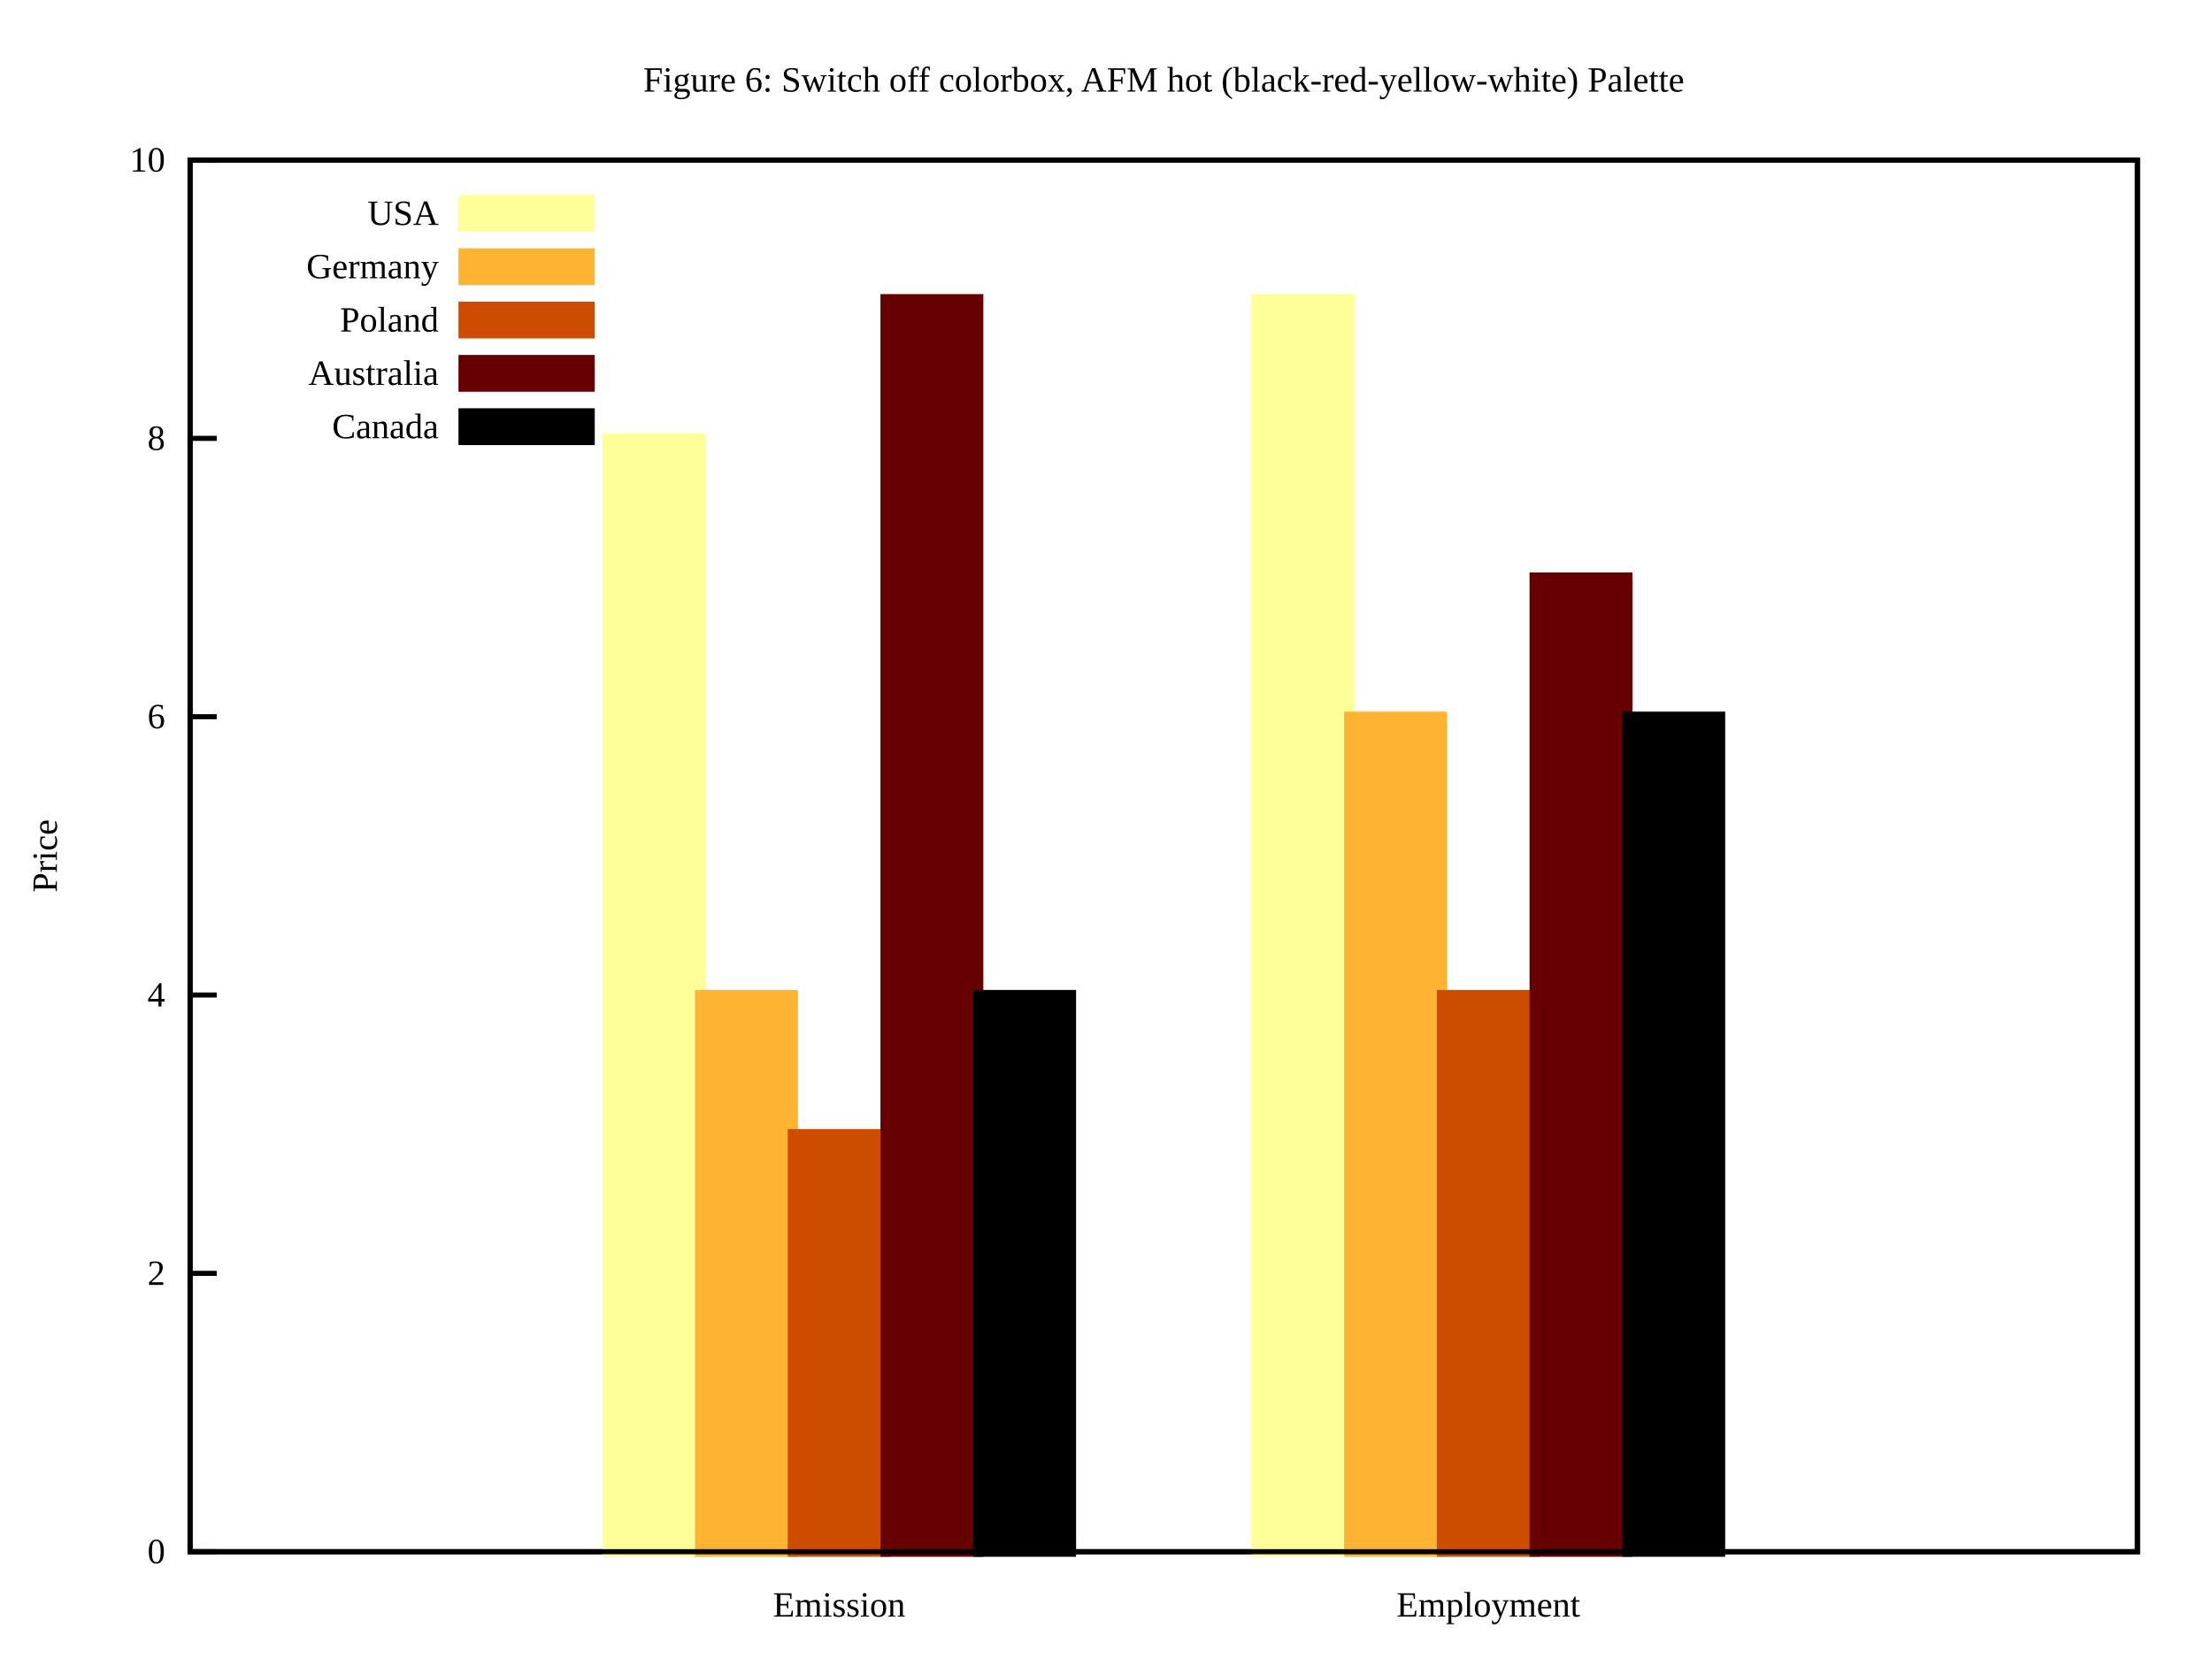
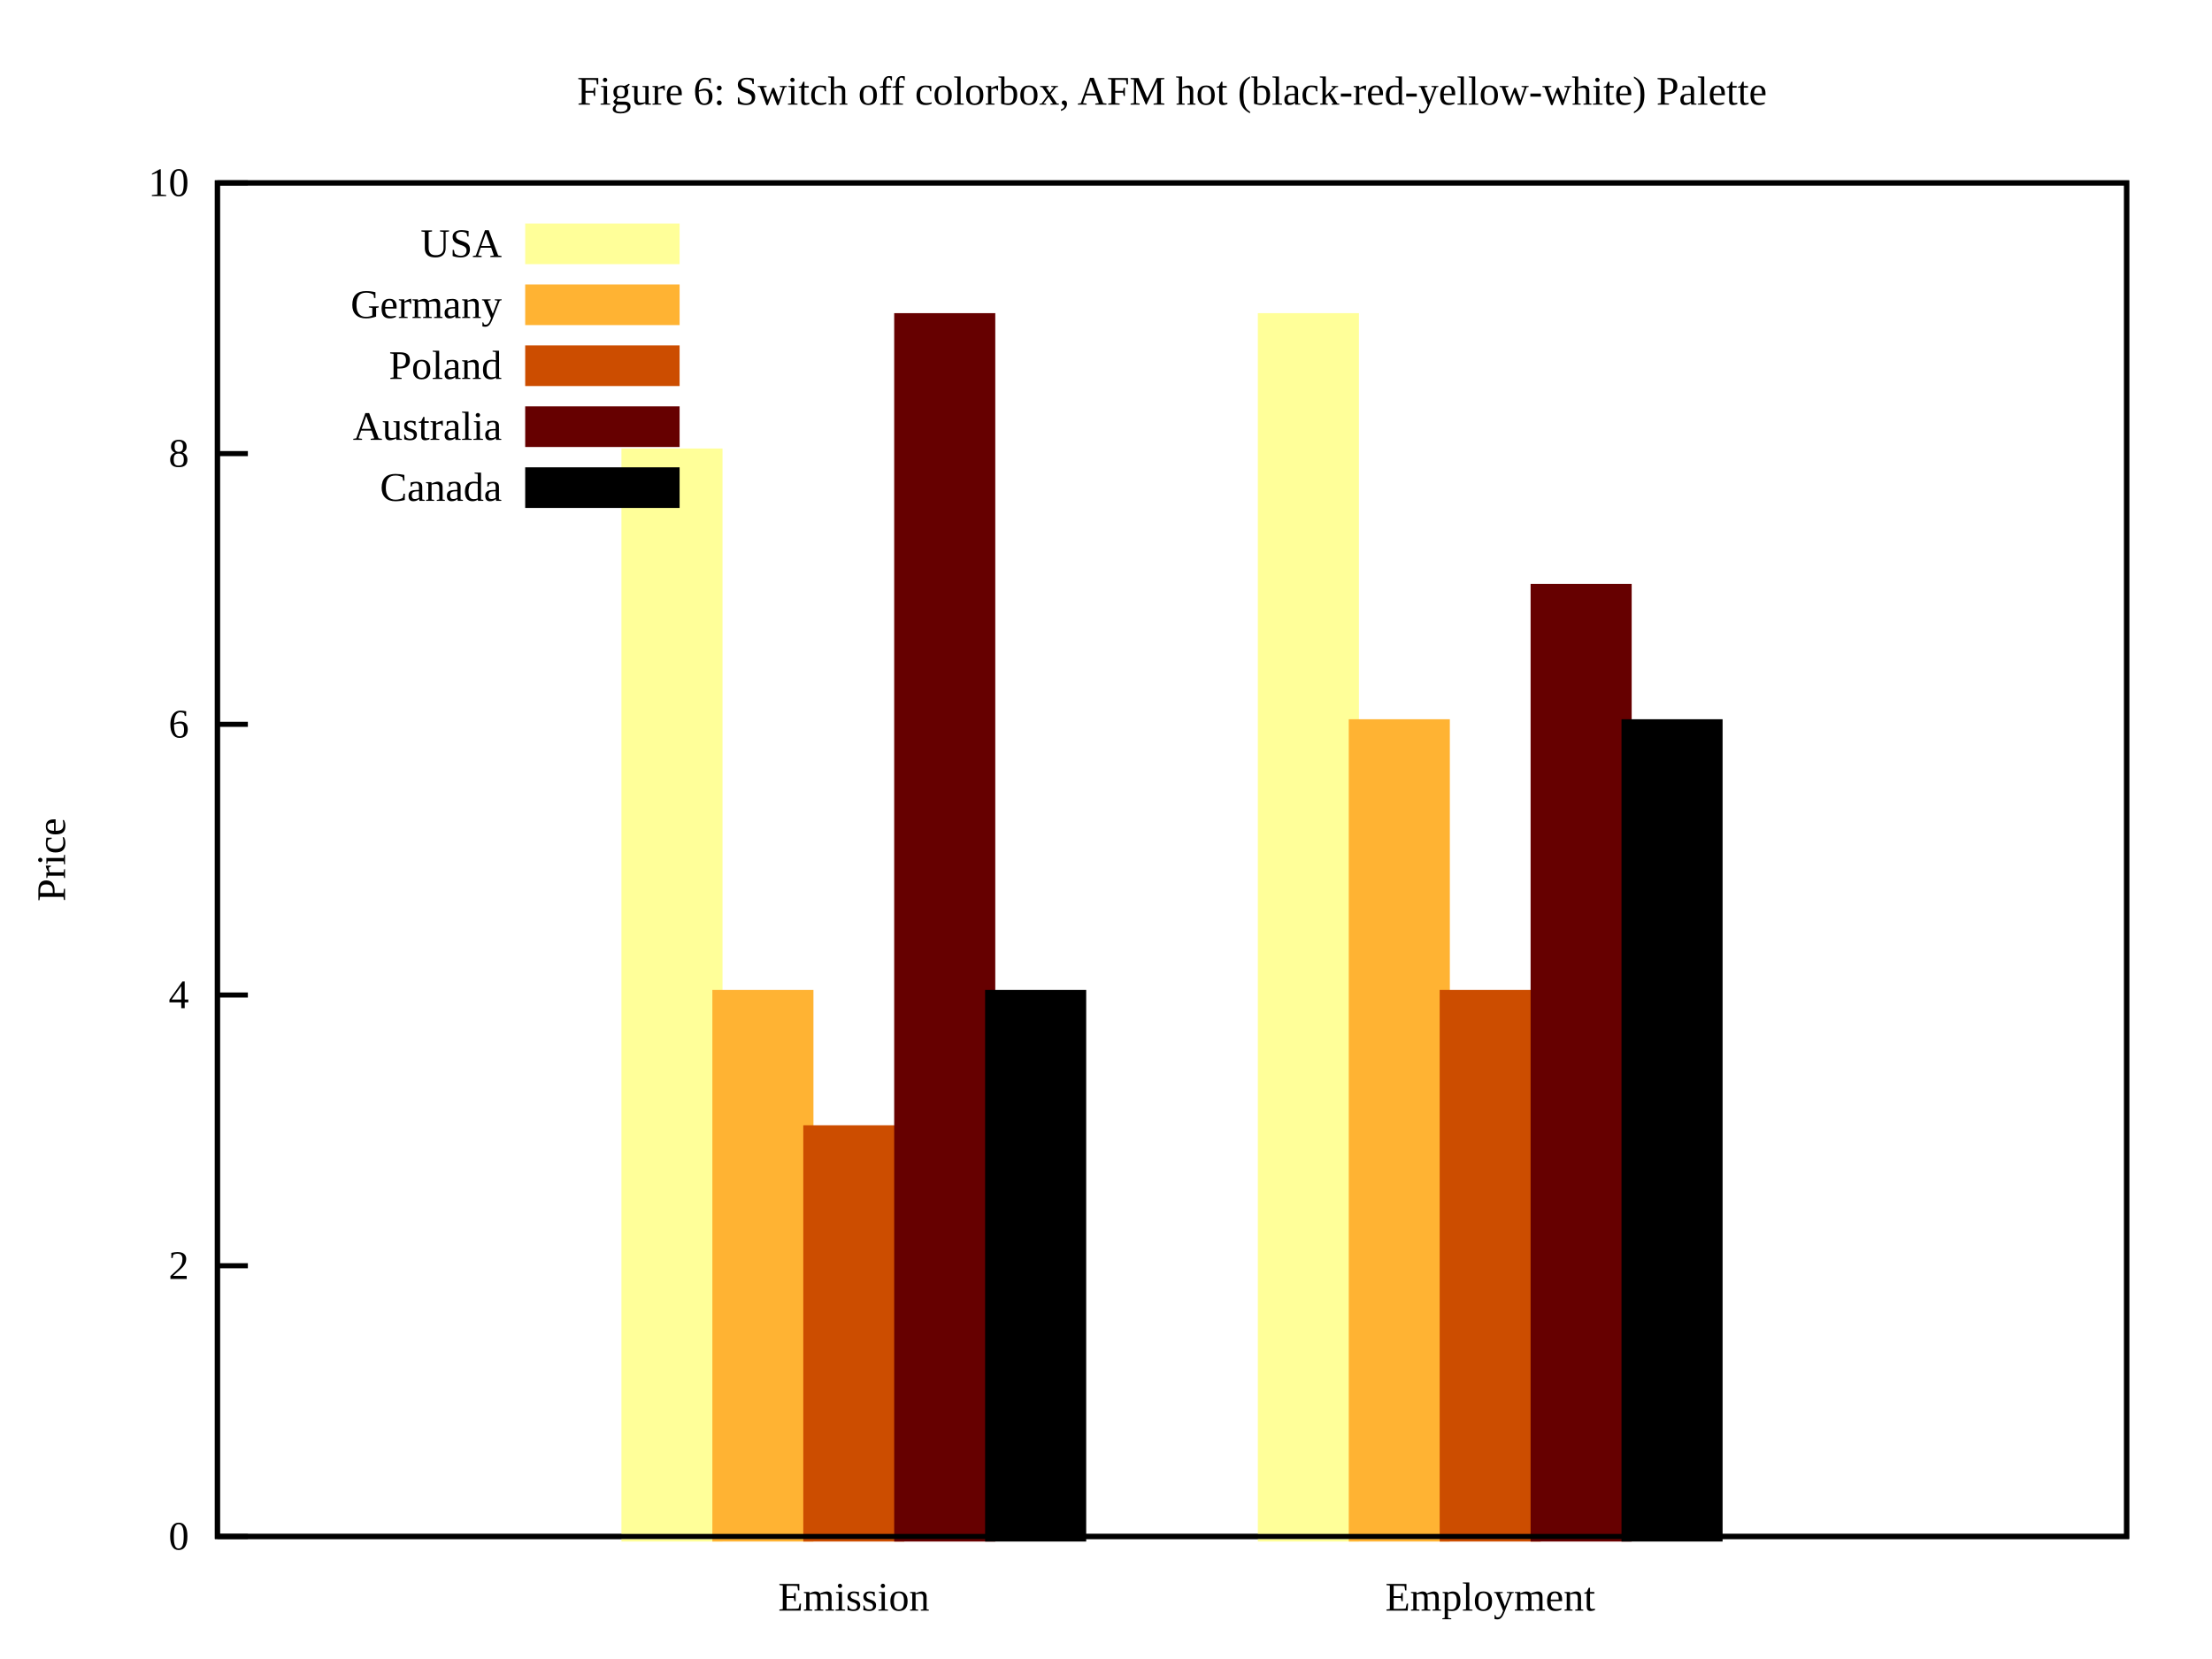
<svg xmlns="http://www.w3.org/2000/svg" xmlns:xlink="http://www.w3.org/1999/xlink" width="871" height="653" viewBox="0 0 871 653">
  <g id="gnuplot_canvas">
    <rect x="0" y="0" width="871" height="653" fill="none" />
    <defs>
      <circle id="gpDot" r="0.5" stroke-width="0.5" stroke="currentColor" />
-       <path id="gpPt0" stroke-width="0.190" stroke="currentColor" d="M-1,0 h2 M0,-1 v2" />
-       <path id="gpPt1" stroke-width="0.190" stroke="currentColor" d="M-1,-1 L1,1 M1,-1 L-1,1" />
-       <path id="gpPt2" stroke-width="0.190" stroke="currentColor" d="M-1,0 L1,0 M0,-1 L0,1 M-1,-1 L1,1 M-1,1 L1,-1" />
-       <rect id="gpPt3" stroke-width="0.190" stroke="currentColor" x="-1" y="-1" width="2" height="2" />
-       <rect id="gpPt4" stroke-width="0.190" stroke="currentColor" fill="currentColor" x="-1" y="-1" width="2" height="2" />
-       <circle id="gpPt5" stroke-width="0.190" stroke="currentColor" cx="0" cy="0" r="1" />
+       <path id="gpPt0" stroke-width="0.167" stroke="currentColor" d="M-1,0 h2 M0,-1 v2" />
+       <path id="gpPt1" stroke-width="0.167" stroke="currentColor" d="M-1,-1 L1,1 M1,-1 L-1,1" />
+       <path id="gpPt2" stroke-width="0.167" stroke="currentColor" d="M-1,0 L1,0 M0,-1 L0,1 M-1,-1 L1,1 M-1,1 L1,-1" />
+       <rect id="gpPt3" stroke-width="0.167" stroke="currentColor" x="-1" y="-1" width="2" height="2" />
+       <rect id="gpPt4" stroke-width="0.167" stroke="currentColor" fill="currentColor" x="-1" y="-1" width="2" height="2" />
+       <circle id="gpPt5" stroke-width="0.167" stroke="currentColor" cx="0" cy="0" r="1" />
      <use xlink:href="#gpPt5" id="gpPt6" fill="currentColor" stroke="none" />
-       <path id="gpPt7" stroke-width="0.190" stroke="currentColor" d="M0,-1.33 L-1.33,0.67 L1.33,0.67 z" />
+       <path id="gpPt7" stroke-width="0.167" stroke="currentColor" d="M0,-1.33 L-1.33,0.67 L1.33,0.67 z" />
      <use xlink:href="#gpPt7" id="gpPt8" fill="currentColor" stroke="none" />
      <use xlink:href="#gpPt7" id="gpPt9" stroke="currentColor" transform="rotate(180)" />
      <use xlink:href="#gpPt9" id="gpPt10" fill="currentColor" stroke="none" />
      <use xlink:href="#gpPt3" id="gpPt11" stroke="currentColor" transform="rotate(45)" />
      <use xlink:href="#gpPt11" id="gpPt12" fill="currentColor" stroke="none" />
-       <path id="gpPt13" stroke-width="0.190" stroke="currentColor" d="M0,1.330 L1.265,0.411 L0.782,-1.067 L-0.782,-1.076 L-1.265,0.411 z" />
+       <path id="gpPt13" stroke-width="0.167" stroke="currentColor" d="M0,1.330 L1.265,0.411 L0.782,-1.067 L-0.782,-1.076 L-1.265,0.411 z" />
      <use xlink:href="#gpPt13" id="gpPt14" fill="currentColor" stroke="none" />
      <filter id="textbox" filterUnits="objectBoundingBox" x="0" y="0" height="1" width="1">
        <feFlood flood-color="white" flood-opacity="1" result="bgnd" />
        <feComposite in="SourceGraphic" in2="bgnd" operator="atop" />
      </filter>
      <filter id="greybox" filterUnits="objectBoundingBox" x="0" y="0" height="1" width="1">
        <feFlood flood-color="lightgrey" flood-opacity="1" result="grey" />
        <feComposite in="SourceGraphic" in2="grey" operator="atop" />
      </filter>
    </defs>
    <g fill="none" color="white" stroke="currentColor" stroke-width="2.00" stroke-linecap="butt" stroke-linejoin="miter">
</g>
    <g fill="none" color="black" stroke="currentColor" stroke-width="2.00" stroke-linecap="butt" stroke-linejoin="miter">
-       <path stroke="black" d="M74.84,611.00 L85.34,611.00  " />
-       <g transform="translate(65.05,615.55)" stroke="none" fill="black" font-family="Times New Roman" font-size="14.00" text-anchor="end">
+       <path stroke="black" d="M85.60,605.00 L97.60,605.00  " />
+       <g transform="translate(74.40,610.20)" stroke="none" fill="black" font-family="Times New Roman" font-size="16.00" text-anchor="end">
        <text>
          <tspan font-family="Times New Roman"> 0</tspan>
        </text>
      </g>
    </g>
    <g fill="none" color="black" stroke="currentColor" stroke-width="2.00" stroke-linecap="butt" stroke-linejoin="miter">
-       <path stroke="black" d="M74.84,501.40 L85.34,501.40  " />
-       <g transform="translate(65.05,505.95)" stroke="none" fill="black" font-family="Times New Roman" font-size="14.00" text-anchor="end">
+       <path stroke="black" d="M85.60,498.40 L97.60,498.40  " />
+       <g transform="translate(74.40,503.60)" stroke="none" fill="black" font-family="Times New Roman" font-size="16.00" text-anchor="end">
        <text>
          <tspan font-family="Times New Roman"> 2</tspan>
        </text>
      </g>
    </g>
    <g fill="none" color="black" stroke="currentColor" stroke-width="2.00" stroke-linecap="butt" stroke-linejoin="miter">
-       <path stroke="black" d="M74.84,391.80 L85.34,391.80  " />
-       <g transform="translate(65.05,396.35)" stroke="none" fill="black" font-family="Times New Roman" font-size="14.00" text-anchor="end">
+       <path stroke="black" d="M85.60,391.80 L97.60,391.80  " />
+       <g transform="translate(74.40,397.00)" stroke="none" fill="black" font-family="Times New Roman" font-size="16.00" text-anchor="end">
        <text>
          <tspan font-family="Times New Roman"> 4</tspan>
        </text>
      </g>
    </g>
    <g fill="none" color="black" stroke="currentColor" stroke-width="2.00" stroke-linecap="butt" stroke-linejoin="miter">
-       <path stroke="black" d="M74.84,282.21 L85.34,282.21  " />
-       <g transform="translate(65.05,286.76)" stroke="none" fill="black" font-family="Times New Roman" font-size="14.00" text-anchor="end">
+       <path stroke="black" d="M85.60,285.21 L97.60,285.21  " />
+       <g transform="translate(74.40,290.41)" stroke="none" fill="black" font-family="Times New Roman" font-size="16.00" text-anchor="end">
        <text>
          <tspan font-family="Times New Roman"> 6</tspan>
        </text>
      </g>
    </g>
    <g fill="none" color="black" stroke="currentColor" stroke-width="2.00" stroke-linecap="butt" stroke-linejoin="miter">
-       <path stroke="black" d="M74.84,172.61 L85.34,172.61  " />
-       <g transform="translate(65.05,177.16)" stroke="none" fill="black" font-family="Times New Roman" font-size="14.00" text-anchor="end">
+       <path stroke="black" d="M85.60,178.61 L97.60,178.61  " />
+       <g transform="translate(74.40,183.81)" stroke="none" fill="black" font-family="Times New Roman" font-size="16.00" text-anchor="end">
        <text>
          <tspan font-family="Times New Roman"> 8</tspan>
        </text>
      </g>
    </g>
    <g fill="none" color="black" stroke="currentColor" stroke-width="2.00" stroke-linecap="butt" stroke-linejoin="miter">
-       <path stroke="black" d="M74.84,63.01 L85.34,63.01  " />
-       <g transform="translate(65.05,67.56)" stroke="none" fill="black" font-family="Times New Roman" font-size="14.00" text-anchor="end">
+       <path stroke="black" d="M85.60,72.01 L97.60,72.01  " />
+       <g transform="translate(74.40,77.21)" stroke="none" fill="black" font-family="Times New Roman" font-size="16.00" text-anchor="end">
        <text>
          <tspan font-family="Times New Roman"> 10</tspan>
        </text>
      </g>
    </g>
    <g fill="none" color="black" stroke="currentColor" stroke-width="2.00" stroke-linecap="butt" stroke-linejoin="miter">
-       <path stroke="black" d="M330.43,611.00 M330.43,63.01  " />
-       <g transform="translate(330.43,636.55)" stroke="none" fill="black" font-family="Times New Roman" font-size="14.00" text-anchor="middle">
+       <path stroke="black" d="M336.20,605.00 M336.20,72.01  " />
+       <g transform="translate(336.20,634.20)" stroke="none" fill="black" font-family="Times New Roman" font-size="16.00" text-anchor="middle">
        <text>
          <tspan font-family="Times New Roman">Emission</tspan>
        </text>
      </g>
    </g>
    <g fill="none" color="black" stroke="currentColor" stroke-width="2.00" stroke-linecap="butt" stroke-linejoin="miter">
-       <path stroke="black" d="M586.03,611.00 M586.03,63.01  " />
-       <g transform="translate(586.03,636.55)" stroke="none" fill="black" font-family="Times New Roman" font-size="14.00" text-anchor="middle">
+       <path stroke="black" d="M586.79,605.00 M586.79,72.01  " />
+       <g transform="translate(586.79,634.20)" stroke="none" fill="black" font-family="Times New Roman" font-size="16.00" text-anchor="middle">
        <text>
          <tspan font-family="Times New Roman">Employment</tspan>
        </text>
      </g>
    </g>
    <g fill="none" color="black" stroke="currentColor" stroke-width="2.00" stroke-linecap="butt" stroke-linejoin="miter">
</g>
    <g fill="none" color="black" stroke="currentColor" stroke-width="2.00" stroke-linecap="butt" stroke-linejoin="miter">
-       <path stroke="black" d="M74.84,63.01 L74.84,611.00 L841.62,611.00 L841.62,63.01 L74.84,63.01 Z  " />
-     </g>
-     <g fill="none" color="black" stroke="currentColor" stroke-width="2.00" stroke-linecap="butt" stroke-linejoin="miter">
-       <g transform="translate(22.38,337.01) rotate(270)" stroke="none" fill="black" font-family="Times New Roman" font-size="14.00" text-anchor="middle">
+       <path stroke="black" d="M85.60,72.01 L85.60,605.00 L837.39,605.00 L837.39,72.01 L85.60,72.01 Z  " />
+     </g>
+     <g fill="none" color="black" stroke="currentColor" stroke-width="2.00" stroke-linecap="butt" stroke-linejoin="miter">
+       <g transform="translate(25.60,338.51) rotate(270)" stroke="none" fill="black" font-family="Times New Roman" font-size="16.00" text-anchor="middle">
        <text>
          <tspan font-family="Times New Roman">Price</tspan>
        </text>
      </g>
    </g>
    <g fill="none" color="black" stroke="currentColor" stroke-width="2.00" stroke-linecap="butt" stroke-linejoin="miter">
</g>
    <g id="gnuplot_plot_1">
      <g fill="none" color="white" stroke="currentColor" stroke-width="4.00" stroke-linecap="butt" stroke-linejoin="miter">
</g>
      <g fill="none" color="black" stroke="currentColor" stroke-width="4.00" stroke-linecap="butt" stroke-linejoin="miter">
-         <g transform="translate(172.74,88.56)" stroke="none" fill="black" font-family="Times New Roman" font-size="14.00" text-anchor="end">
+         <g transform="translate(197.60,101.21)" stroke="none" fill="black" font-family="Times New Roman" font-size="16.00" text-anchor="end">
          <text>
            <tspan font-family="Times New Roman">USA</tspan>
          </text>
        </g>
      </g>
      <g fill="none" color="black" stroke="currentColor" stroke-width="4.00" stroke-linecap="butt" stroke-linejoin="miter">
        <g stroke="none" shape-rendering="crispEdges">
-           <polygon fill="rgb(255, 255, 153)" points="182.53,89.26 232.19,89.26 232.19,78.76 182.53,78.76 " />
-         </g>
-         <path stroke="rgb(255, 255, 153)" d="M182.53,89.26 L232.19,89.26 L232.19,78.76 L182.53,78.76 L182.53,89.26 Z  " />
-       </g>
-       <g fill="none" color="black" stroke="currentColor" stroke-width="4.00" stroke-linecap="butt" stroke-linejoin="miter">
-         <g stroke="none" shape-rendering="crispEdges">
-           <polygon fill="rgb(255, 255, 153)" points="239.15,611.00 275.67,611.00 275.67,172.60 239.15,172.60 " />
-         </g>
-         <path stroke="rgb(255, 255, 153)" d="M239.15,611.00 L239.15,172.61 L275.66,172.61 L275.66,611.00 L239.15,611.00 Z  " />
-         <g stroke="none" shape-rendering="crispEdges">
-           <polygon fill="rgb(255, 255, 153)" points="494.74,611.00 531.27,611.00 531.27,117.80 494.74,117.80 " />
-         </g>
-         <path stroke="rgb(255, 255, 153)" d="M494.74,611.00 L494.74,117.81 L531.26,117.81 L531.26,611.00 L494.74,611.00 Z  " />
+           <polygon fill="rgb(255, 255, 153)" points="208.80,102.01 265.60,102.01 265.60,90.01 208.80,90.01 " />
+         </g>
+         <path stroke="rgb(255, 255, 153)" d="M208.80,102.01 L265.60,102.01 L265.60,90.01 L208.80,90.01 L208.80,102.01 Z  " />
+       </g>
+       <g fill="none" color="black" stroke="currentColor" stroke-width="4.00" stroke-linecap="butt" stroke-linejoin="miter">
+         <g stroke="none" shape-rendering="crispEdges">
+           <polygon fill="rgb(255, 255, 153)" points="246.70,605.00 282.51,605.00 282.51,178.60 246.70,178.60 " />
+         </g>
+         <path stroke="rgb(255, 255, 153)" d="M246.70,605.00 L246.70,178.61 L282.50,178.61 L282.50,605.00 L246.70,605.00 Z  " />
+         <g stroke="none" shape-rendering="crispEdges">
+           <polygon fill="rgb(255, 255, 153)" points="497.29,605.00 533.10,605.00 533.10,125.30 497.29,125.30 " />
+         </g>
+         <path stroke="rgb(255, 255, 153)" d="M497.29,605.00 L497.29,125.31 L533.09,125.31 L533.09,605.00 L497.29,605.00 Z  " />
      </g>
    </g>
    <g id="gnuplot_plot_2">
      <g fill="none" color="black" stroke="currentColor" stroke-width="4.00" stroke-linecap="butt" stroke-linejoin="miter">
-         <g transform="translate(172.74,109.56)" stroke="none" fill="black" font-family="Times New Roman" font-size="14.00" text-anchor="end">
+         <g transform="translate(197.60,125.21)" stroke="none" fill="black" font-family="Times New Roman" font-size="16.00" text-anchor="end">
          <text>
            <tspan font-family="Times New Roman">Germany</tspan>
          </text>
        </g>
      </g>
      <g fill="none" color="black" stroke="currentColor" stroke-width="4.00" stroke-linecap="butt" stroke-linejoin="miter">
        <g stroke="none" shape-rendering="crispEdges">
-           <polygon fill="rgb(255, 179,  51)" points="182.53,110.26 232.19,110.26 232.19,99.76 182.53,99.76 " />
-         </g>
-         <path stroke="rgb(255, 179,  51)" d="M182.53,110.26 L232.19,110.26 L232.19,99.76 L182.53,99.76 L182.53,110.26 Z  " />
-       </g>
-       <g fill="none" color="black" stroke="currentColor" stroke-width="4.00" stroke-linecap="butt" stroke-linejoin="miter">
-         <g stroke="none" shape-rendering="crispEdges">
-           <polygon fill="rgb(255, 179,  51)" points="275.66,611.00 312.19,611.00 312.19,391.79 275.66,391.79 " />
-         </g>
-         <path stroke="rgb(255, 179,  51)" d="M275.66,611.00 L275.66,391.80 L312.18,391.80 L312.18,611.00 L275.66,611.00 Z  " />
-         <g stroke="none" shape-rendering="crispEdges">
-           <polygon fill="rgb(255, 179,  51)" points="531.26,611.00 567.78,611.00 567.78,282.20 531.26,282.20 " />
-         </g>
-         <path stroke="rgb(255, 179,  51)" d="M531.26,611.00 L531.26,282.21 L567.77,282.21 L567.77,611.00 L531.26,611.00 Z  " />
+           <polygon fill="rgb(255, 179,  51)" points="208.80,126.01 265.60,126.01 265.60,114.01 208.80,114.01 " />
+         </g>
+         <path stroke="rgb(255, 179,  51)" d="M208.80,126.01 L265.60,126.01 L265.60,114.01 L208.80,114.01 L208.80,126.01 Z  " />
+       </g>
+       <g fill="none" color="black" stroke="currentColor" stroke-width="4.00" stroke-linecap="butt" stroke-linejoin="miter">
+         <g stroke="none" shape-rendering="crispEdges">
+           <polygon fill="rgb(255, 179,  51)" points="282.50,605.00 318.31,605.00 318.31,391.79 282.50,391.79 " />
+         </g>
+         <path stroke="rgb(255, 179,  51)" d="M282.50,605.00 L282.50,391.80 L318.30,391.80 L318.30,605.00 L282.50,605.00 Z  " />
+         <g stroke="none" shape-rendering="crispEdges">
+           <polygon fill="rgb(255, 179,  51)" points="533.09,605.00 568.90,605.00 568.90,285.20 533.09,285.20 " />
+         </g>
+         <path stroke="rgb(255, 179,  51)" d="M533.09,605.00 L533.09,285.21 L568.89,285.21 L568.89,605.00 L533.09,605.00 Z  " />
      </g>
    </g>
    <g id="gnuplot_plot_3">
      <g fill="none" color="black" stroke="currentColor" stroke-width="4.00" stroke-linecap="butt" stroke-linejoin="miter">
-         <g transform="translate(172.74,130.56)" stroke="none" fill="black" font-family="Times New Roman" font-size="14.00" text-anchor="end">
+         <g transform="translate(197.60,149.21)" stroke="none" fill="black" font-family="Times New Roman" font-size="16.00" text-anchor="end">
          <text>
            <tspan font-family="Times New Roman">Poland</tspan>
          </text>
        </g>
      </g>
      <g fill="none" color="black" stroke="currentColor" stroke-width="4.00" stroke-linecap="butt" stroke-linejoin="miter">
        <g stroke="none" shape-rendering="crispEdges">
-           <polygon fill="rgb(204,  77,   0)" points="182.53,131.26 232.19,131.26 232.19,120.76 182.53,120.76 " />
-         </g>
-         <path stroke="rgb(204,  77,   0)" d="M182.53,131.26 L232.19,131.26 L232.19,120.76 L182.53,120.76 L182.53,131.26 Z  " />
-       </g>
-       <g fill="none" color="black" stroke="currentColor" stroke-width="4.00" stroke-linecap="butt" stroke-linejoin="miter">
-         <g stroke="none" shape-rendering="crispEdges">
-           <polygon fill="rgb(204,  77,   0)" points="312.18,611.00 348.70,611.00 348.70,446.59 312.18,446.59 " />
-         </g>
-         <path stroke="rgb(204,  77,   0)" d="M312.18,611.00 L312.18,446.60 L348.69,446.60 L348.69,611.00 L312.18,611.00 Z  " />
-         <g stroke="none" shape-rendering="crispEdges">
-           <polygon fill="rgb(204,  77,   0)" points="567.77,611.00 604.29,611.00 604.29,391.79 567.77,391.79 " />
-         </g>
-         <path stroke="rgb(204,  77,   0)" d="M567.77,611.00 L567.77,391.80 L604.28,391.80 L604.28,611.00 L567.77,611.00 Z  " />
+           <polygon fill="rgb(204,  77,   0)" points="208.80,150.01 265.60,150.01 265.60,138.01 208.80,138.01 " />
+         </g>
+         <path stroke="rgb(204,  77,   0)" d="M208.80,150.01 L265.60,150.01 L265.60,138.01 L208.80,138.01 L208.80,150.01 Z  " />
+       </g>
+       <g fill="none" color="black" stroke="currentColor" stroke-width="4.00" stroke-linecap="butt" stroke-linejoin="miter">
+         <g stroke="none" shape-rendering="crispEdges">
+           <polygon fill="rgb(204,  77,   0)" points="318.30,605.00 354.11,605.00 354.11,445.09 318.30,445.09 " />
+         </g>
+         <path stroke="rgb(204,  77,   0)" d="M318.30,605.00 L318.30,445.10 L354.10,445.10 L354.10,605.00 L318.30,605.00 Z  " />
+         <g stroke="none" shape-rendering="crispEdges">
+           <polygon fill="rgb(204,  77,   0)" points="568.89,605.00 604.70,605.00 604.70,391.79 568.89,391.79 " />
+         </g>
+         <path stroke="rgb(204,  77,   0)" d="M568.89,605.00 L568.89,391.80 L604.69,391.80 L604.69,605.00 L568.89,605.00 Z  " />
      </g>
    </g>
    <g id="gnuplot_plot_4">
      <g fill="none" color="black" stroke="currentColor" stroke-width="4.00" stroke-linecap="butt" stroke-linejoin="miter">
-         <g transform="translate(172.74,151.56)" stroke="none" fill="black" font-family="Times New Roman" font-size="14.00" text-anchor="end">
+         <g transform="translate(197.60,173.21)" stroke="none" fill="black" font-family="Times New Roman" font-size="16.00" text-anchor="end">
          <text>
            <tspan font-family="Times New Roman">Australia</tspan>
          </text>
        </g>
      </g>
      <g fill="none" color="black" stroke="currentColor" stroke-width="4.00" stroke-linecap="butt" stroke-linejoin="miter">
        <g stroke="none" shape-rendering="crispEdges">
-           <polygon fill="rgb(102,   0,   0)" points="182.53,152.26 232.19,152.26 232.19,141.76 182.53,141.76 " />
-         </g>
-         <path stroke="rgb(102,   0,   0)" d="M182.53,152.26 L232.19,152.26 L232.19,141.76 L182.53,141.76 L182.53,152.26 Z  " />
-       </g>
-       <g fill="none" color="black" stroke="currentColor" stroke-width="4.00" stroke-linecap="butt" stroke-linejoin="miter">
-         <g stroke="none" shape-rendering="crispEdges">
-           <polygon fill="rgb(102,   0,   0)" points="348.69,611.00 385.21,611.00 385.21,117.80 348.69,117.80 " />
-         </g>
-         <path stroke="rgb(102,   0,   0)" d="M348.69,611.00 L348.69,117.81 L385.20,117.81 L385.20,611.00 L348.69,611.00 Z  " />
-         <g stroke="none" shape-rendering="crispEdges">
-           <polygon fill="rgb(102,   0,   0)" points="604.28,611.00 640.81,611.00 640.81,227.40 604.28,227.40 " />
-         </g>
-         <path stroke="rgb(102,   0,   0)" d="M604.28,611.00 L604.28,227.41 L640.80,227.41 L640.80,611.00 L604.28,611.00 Z  " />
+           <polygon fill="rgb(102,   0,   0)" points="208.80,174.01 265.60,174.01 265.60,162.01 208.80,162.01 " />
+         </g>
+         <path stroke="rgb(102,   0,   0)" d="M208.80,174.01 L265.60,174.01 L265.60,162.01 L208.80,162.01 L208.80,174.01 Z  " />
+       </g>
+       <g fill="none" color="black" stroke="currentColor" stroke-width="4.00" stroke-linecap="butt" stroke-linejoin="miter">
+         <g stroke="none" shape-rendering="crispEdges">
+           <polygon fill="rgb(102,   0,   0)" points="354.10,605.00 389.91,605.00 389.91,125.30 354.10,125.30 " />
+         </g>
+         <path stroke="rgb(102,   0,   0)" d="M354.10,605.00 L354.10,125.31 L389.90,125.31 L389.90,605.00 L354.10,605.00 Z  " />
+         <g stroke="none" shape-rendering="crispEdges">
+           <polygon fill="rgb(102,   0,   0)" points="604.69,605.00 640.50,605.00 640.50,231.90 604.69,231.90 " />
+         </g>
+         <path stroke="rgb(102,   0,   0)" d="M604.69,605.00 L604.69,231.91 L640.49,231.91 L640.49,605.00 L604.69,605.00 Z  " />
      </g>
    </g>
    <g id="gnuplot_plot_5">
      <g fill="none" color="black" stroke="currentColor" stroke-width="4.00" stroke-linecap="butt" stroke-linejoin="miter">
-         <g transform="translate(172.74,172.56)" stroke="none" fill="black" font-family="Times New Roman" font-size="14.00" text-anchor="end">
+         <g transform="translate(197.60,197.21)" stroke="none" fill="black" font-family="Times New Roman" font-size="16.00" text-anchor="end">
          <text>
            <tspan font-family="Times New Roman">Canada</tspan>
          </text>
        </g>
      </g>
      <g fill="none" color="black" stroke="currentColor" stroke-width="4.00" stroke-linecap="butt" stroke-linejoin="miter">
        <g stroke="none" shape-rendering="crispEdges">
-           <polygon fill="rgb(  0,   0,   0)" points="182.53,173.26 232.19,173.26 232.19,162.76 182.53,162.76 " />
-         </g>
-         <path stroke="rgb(  0,   0,   0)" d="M182.53,173.26 L232.19,173.26 L232.19,162.76 L182.53,162.76 L182.53,173.26 Z  " />
-       </g>
-       <g fill="none" color="black" stroke="currentColor" stroke-width="4.00" stroke-linecap="butt" stroke-linejoin="miter">
-         <g stroke="none" shape-rendering="crispEdges">
-           <polygon fill="rgb(  0,   0,   0)" points="385.20,611.00 421.73,611.00 421.73,391.79 385.20,391.79 " />
-         </g>
-         <path stroke="rgb(  0,   0,   0)" d="M385.20,611.00 L385.20,391.80 L421.72,391.80 L421.72,611.00 L385.20,611.00 Z  " />
-         <g stroke="none" shape-rendering="crispEdges">
-           <polygon fill="rgb(  0,   0,   0)" points="640.80,611.00 677.32,611.00 677.32,282.20 640.80,282.20 " />
-         </g>
-         <path stroke="rgb(  0,   0,   0)" d="M640.80,611.00 L640.80,282.21 L677.31,282.21 L677.31,611.00 L640.80,611.00 Z  " />
+           <polygon fill="rgb(  0,   0,   0)" points="208.80,198.01 265.60,198.01 265.60,186.01 208.80,186.01 " />
+         </g>
+         <path stroke="rgb(  0,   0,   0)" d="M208.80,198.01 L265.60,198.01 L265.60,186.01 L208.80,186.01 L208.80,198.01 Z  " />
+       </g>
+       <g fill="none" color="black" stroke="currentColor" stroke-width="4.00" stroke-linecap="butt" stroke-linejoin="miter">
+         <g stroke="none" shape-rendering="crispEdges">
+           <polygon fill="rgb(  0,   0,   0)" points="389.90,605.00 425.71,605.00 425.71,391.79 389.90,391.79 " />
+         </g>
+         <path stroke="rgb(  0,   0,   0)" d="M389.90,605.00 L389.90,391.80 L425.70,391.80 L425.70,605.00 L389.90,605.00 Z  " />
+         <g stroke="none" shape-rendering="crispEdges">
+           <polygon fill="rgb(  0,   0,   0)" points="640.49,605.00 676.30,605.00 676.30,285.20 640.49,285.20 " />
+         </g>
+         <path stroke="rgb(  0,   0,   0)" d="M640.49,605.00 L640.49,285.21 L676.29,285.21 L676.29,605.00 L640.49,605.00 Z  " />
      </g>
    </g>
    <g fill="none" color="black" stroke="currentColor" stroke-width="4.00" stroke-linecap="butt" stroke-linejoin="miter">
</g>
    <g fill="none" color="black" stroke="black" stroke-width="2.00" stroke-linecap="butt" stroke-linejoin="miter">
</g>
    <g fill="none" color="black" stroke="currentColor" stroke-width="2.00" stroke-linecap="butt" stroke-linejoin="miter">
-       <path stroke="black" d="M74.84,63.01 L74.84,611.00 L841.62,611.00 L841.62,63.01 L74.84,63.01 Z  " />
-     </g>
-     <g fill="none" color="black" stroke="currentColor" stroke-width="2.00" stroke-linecap="butt" stroke-linejoin="miter">
-       <g transform="translate(458.23,36.06)" stroke="none" fill="black" font-family="Times New Roman" font-size="14.00" text-anchor="middle">
+       <path stroke="black" d="M85.60,72.01 L85.60,605.00 L837.39,605.00 L837.39,72.01 L85.60,72.01 Z  " />
+     </g>
+     <g fill="none" color="black" stroke="currentColor" stroke-width="2.00" stroke-linecap="butt" stroke-linejoin="miter">
+       <g transform="translate(461.49,41.21)" stroke="none" fill="black" font-family="Times New Roman" font-size="16.00" text-anchor="middle">
        <text>
          <tspan font-family="Times New Roman">Figure 6: Switch off colorbox, AFM hot (black-red-yellow-white) Palette</tspan>
        </text>
      </g>
    </g>
    <g fill="none" color="black" stroke="currentColor" stroke-width="2.00" stroke-linecap="butt" stroke-linejoin="miter">
</g>
  </g>
</svg>
